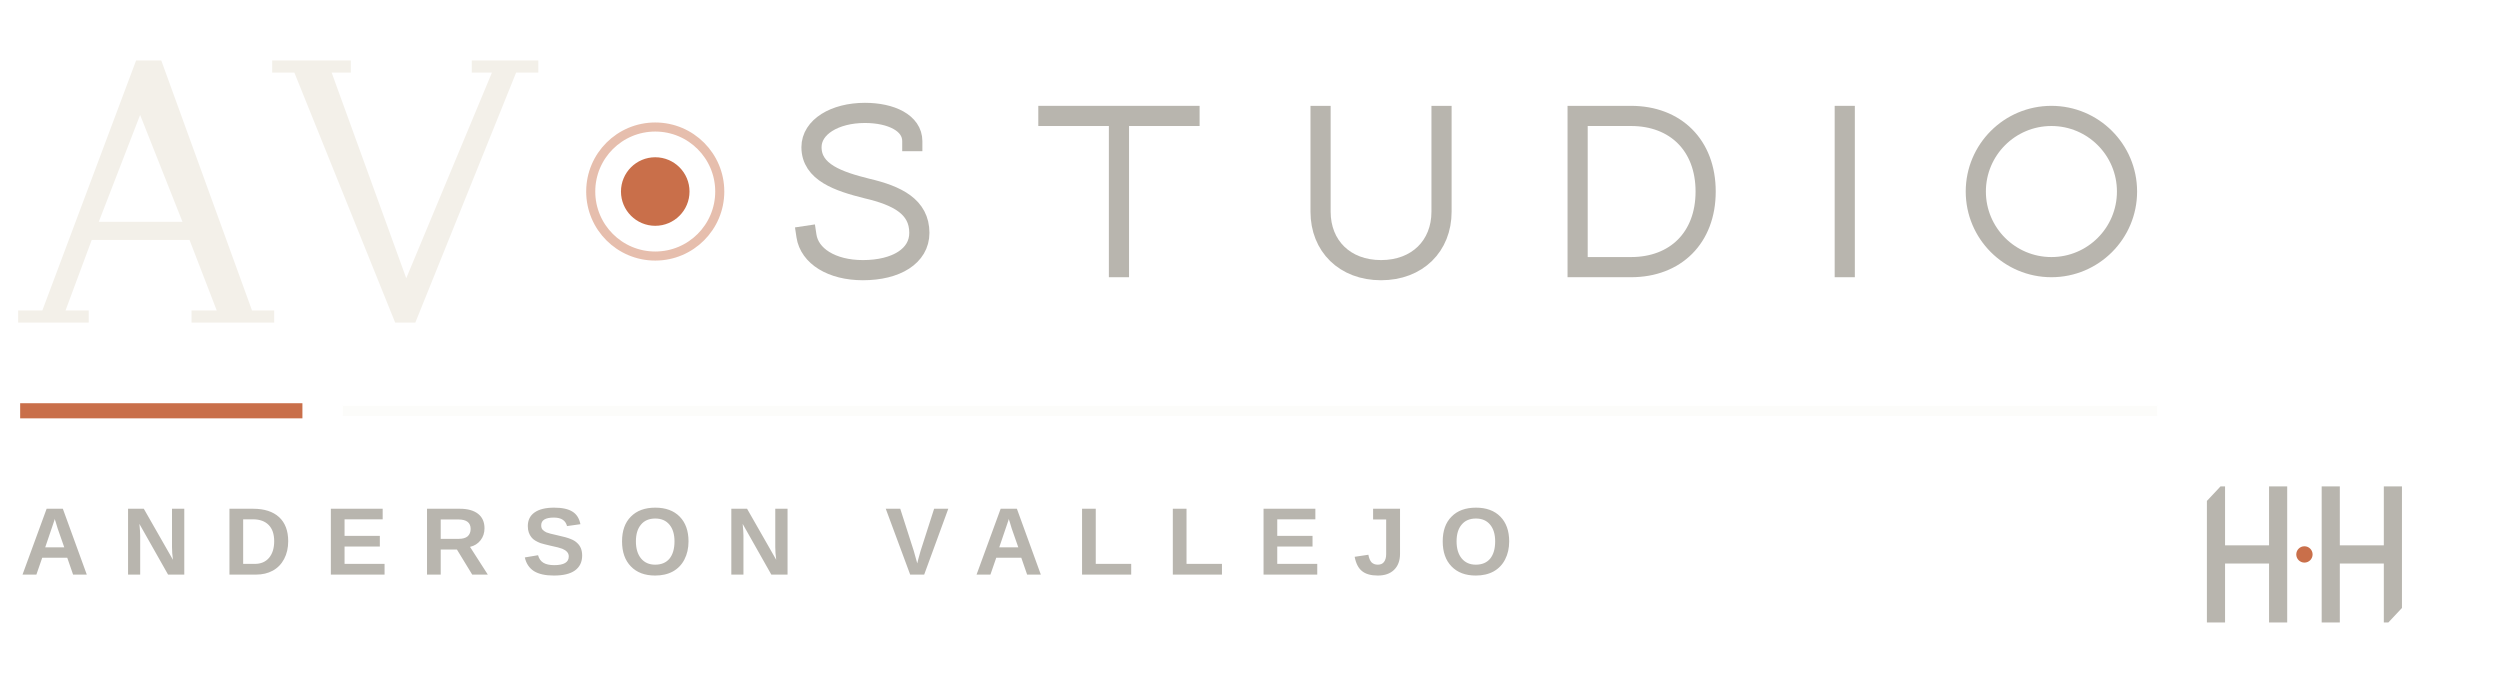
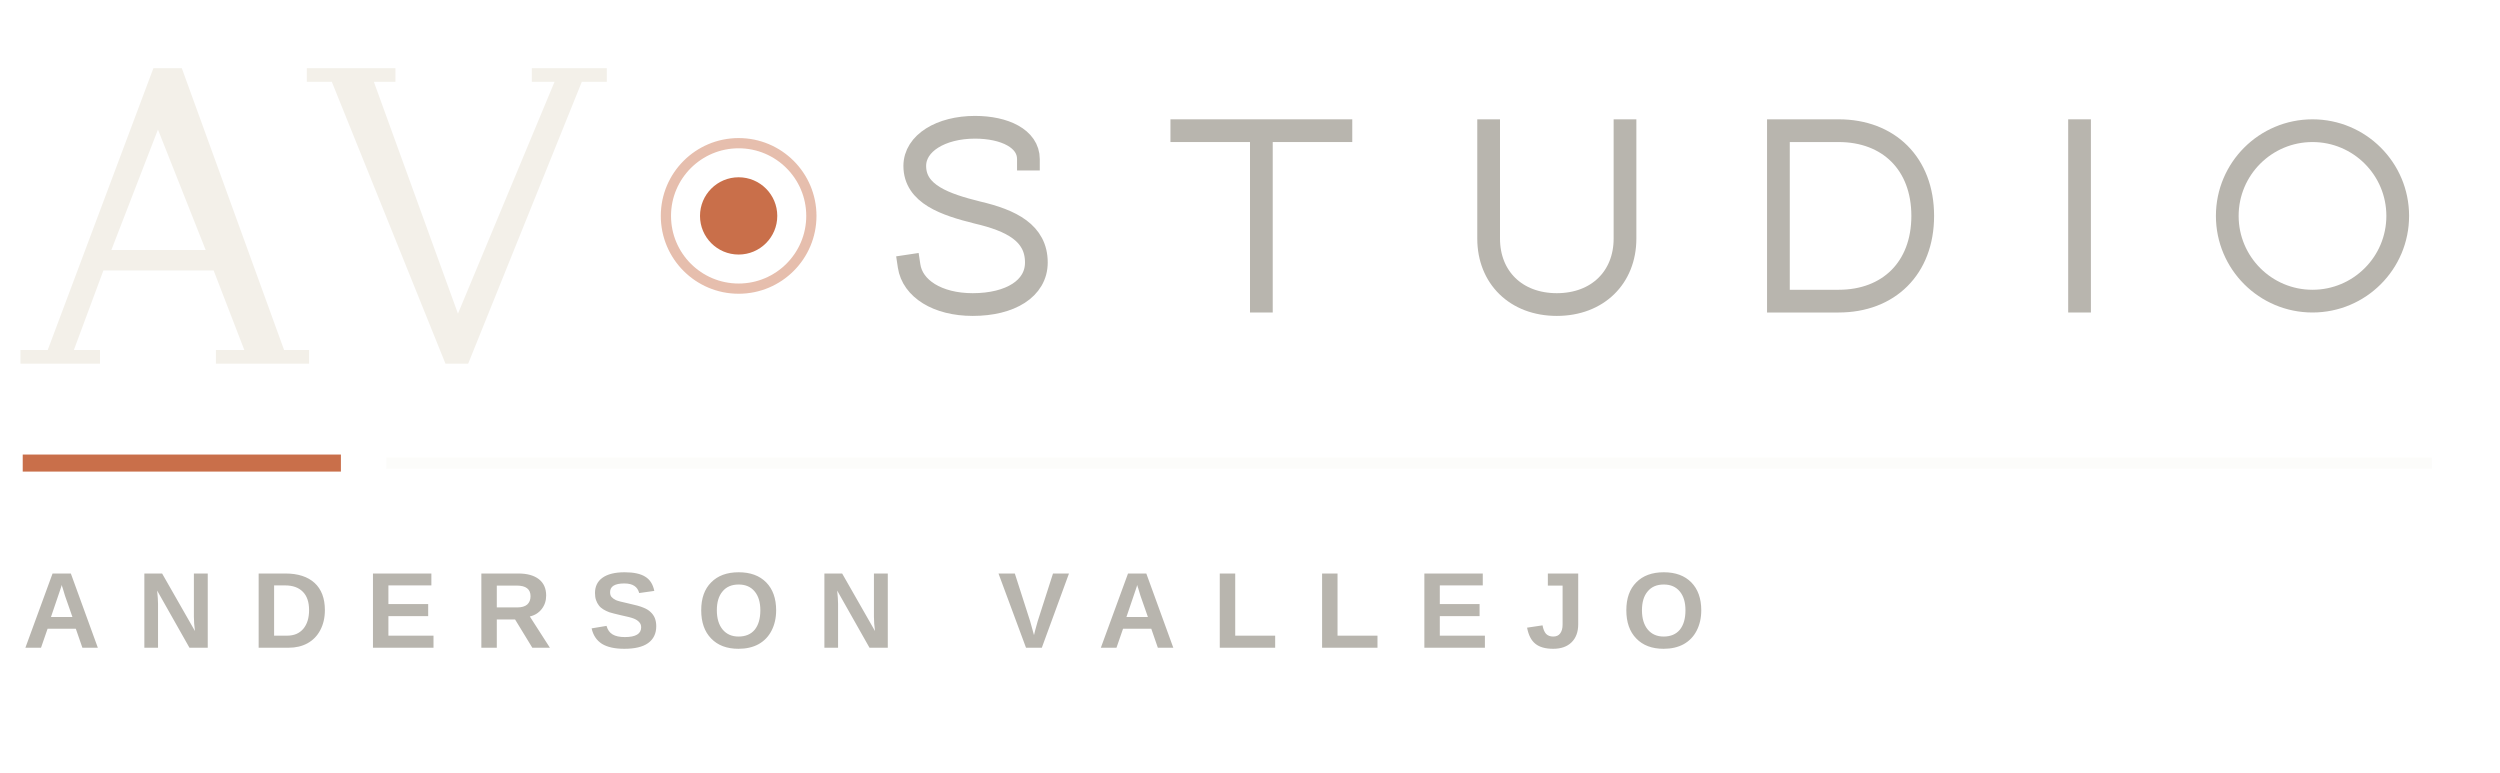
- <svg xmlns="http://www.w3.org/2000/svg" viewBox="0 0 248 68" width="248" height="68" role="img" aria-label="AV·STUDIO — Anderson Vallejo">
+ <svg xmlns="http://www.w3.org/2000/svg" viewBox="0 0 220 68" width="220" height="68" role="img" aria-label="AV·STUDIO — Anderson Vallejo">
  <path fill="#F3F0E9" fill-rule="evenodd" d="M13.5 6H16.0L25.0 30.8H27.2V32H19.0V30.8H21.5L18.8 23.8H9.1L6.5 30.8H8.8V32H1.8V30.8H4.2L13.5 6ZM13.9 11.4L9.8 22.0H18.1L13.9 11.4Z" />
  <path fill="#F3F0E9" d="M27.0 6H34.8V7.2H32.9L40.3 27.6L48.8 7.2H46.8V6H53.4V7.2H51.2L41.2 32H39.2L29.2 7.2H27.0V6Z" />
  <circle cx="65" cy="19" r="6.4" fill="none" stroke="#C96F4A" stroke-width="0.9" stroke-opacity="0.45" />
  <circle cx="65" cy="19" r="3.4" fill="#C96F4A" />
  <g fill="none" stroke="#B8B5AE" stroke-width="2" stroke-linecap="square" stroke-linejoin="miter">
    <path d="M90.5 14C90.5 12.2 88.4 11.2 85.8 11.2C82.8 11.2 80.5 12.6 80.5 14.6C80.5 17.1 83.2 18.0 86.0 18.7C89.0 19.4 91.2 20.5 91.2 23.1C91.2 25.4 88.9 26.8 85.6 26.8C82.5 26.8 80.3 25.4 80.0 23.4" />
    <path d="M104 11.5H118M111 11.5V26.5" />
    <path d="M131 11.5V21C131 24.4 133.4 26.8 137 26.8C140.6 26.8 143 24.4 143 21V11.5" />
    <path d="M156.5 11.5H161.8C166.2 11.5 169.2 14.4 169.2 19C169.2 23.6 166.2 26.5 161.8 26.5H156.5Z" />
    <path d="M183 11.5V26.5" />
    <rect x="196" y="11.5" width="15" height="15" rx="7.5" />
  </g>
  <rect x="2" y="40" width="28" height="1.5" fill="#C96F4A" />
  <rect x="34" y="40.25" width="180" height="1" fill="#F3F0E9" fill-opacity="0.22" />
  <text x="2" y="57" fill="#B8B5AE" font-family="'Plus Jakarta Sans', 'Segoe UI', Arial, sans-serif" font-size="9.5" font-weight="600" letter-spacing="3.2">ANDERSON VALLEJO</text>
-   <g transform="translate(216 46) scale(0.45)">
-     <path fill="#B8B5AE" d="M9.5 5H10.5V18H20.2V5H24.2V35H20.2V22H10.5V35H6.5V8.2L9.5 5Z" />
-     <path fill="#B8B5AE" d="M31.8 5H35.8V18H45.5V5H49.5V31.8L46.5 35H45.5V22H35.8V35H31.8V5Z" />
-     <circle cx="28" cy="20" r="1.8" fill="#C96F4A" />
-   </g>
</svg>
